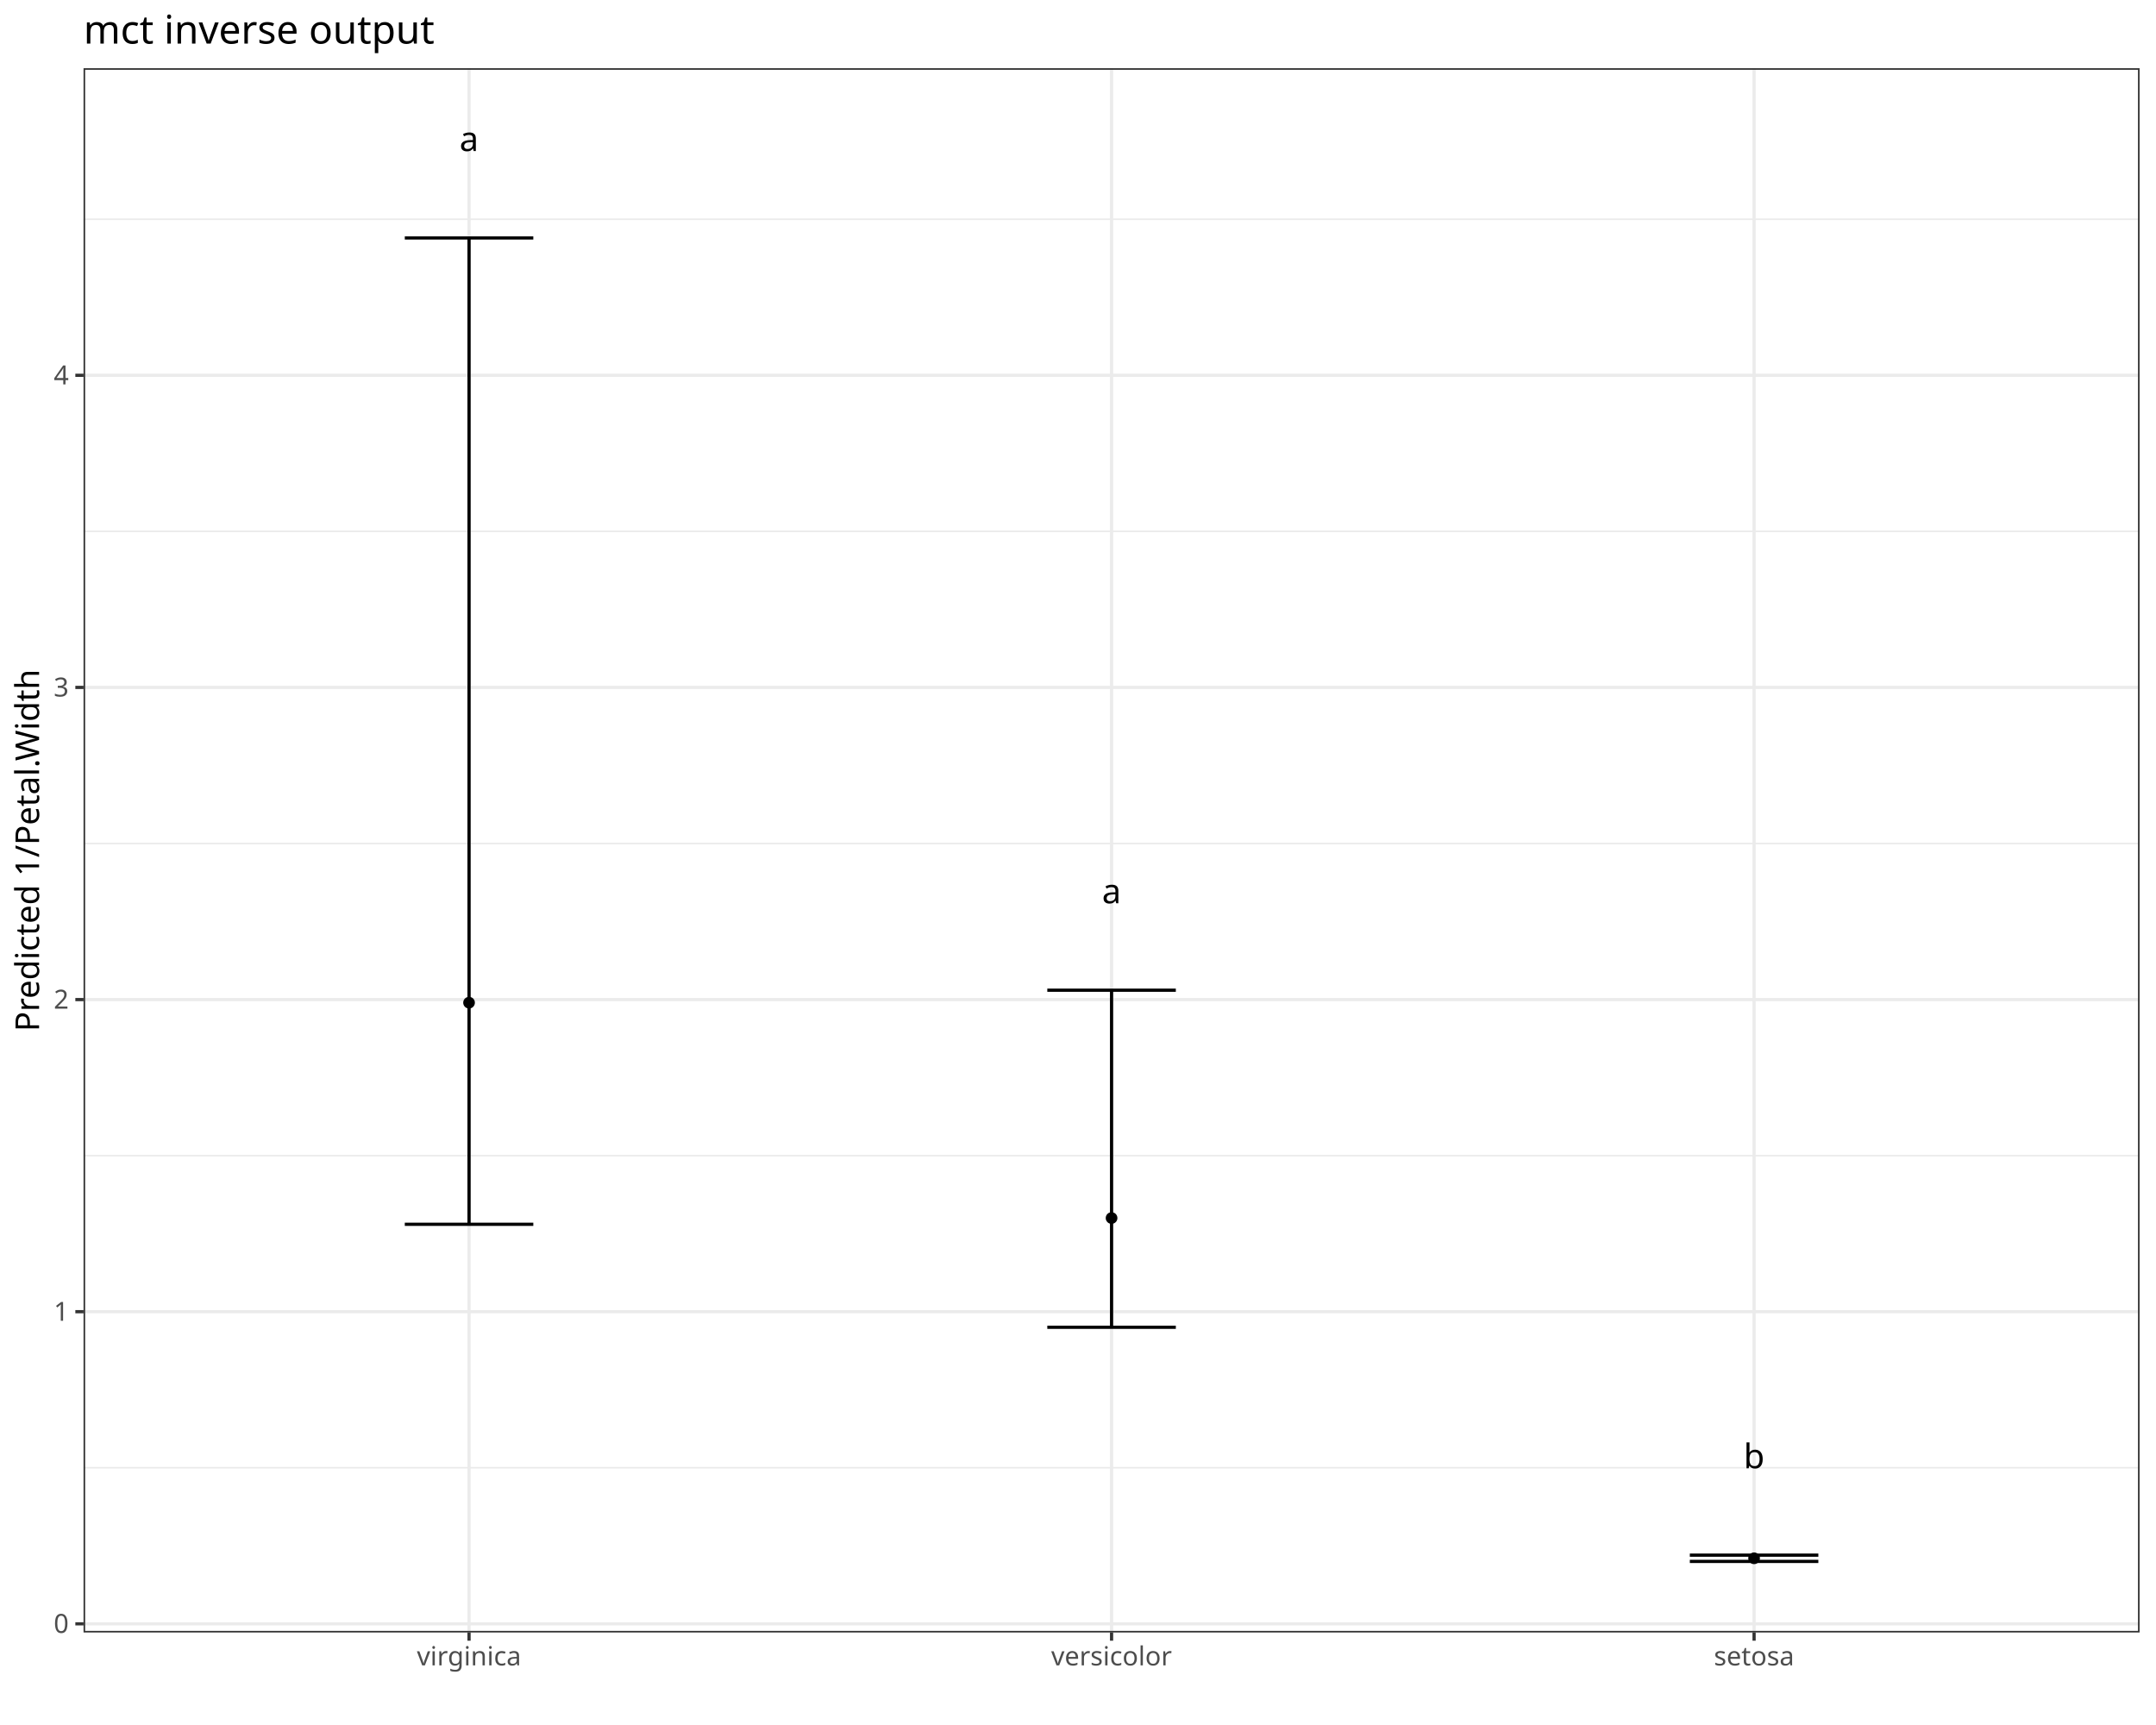
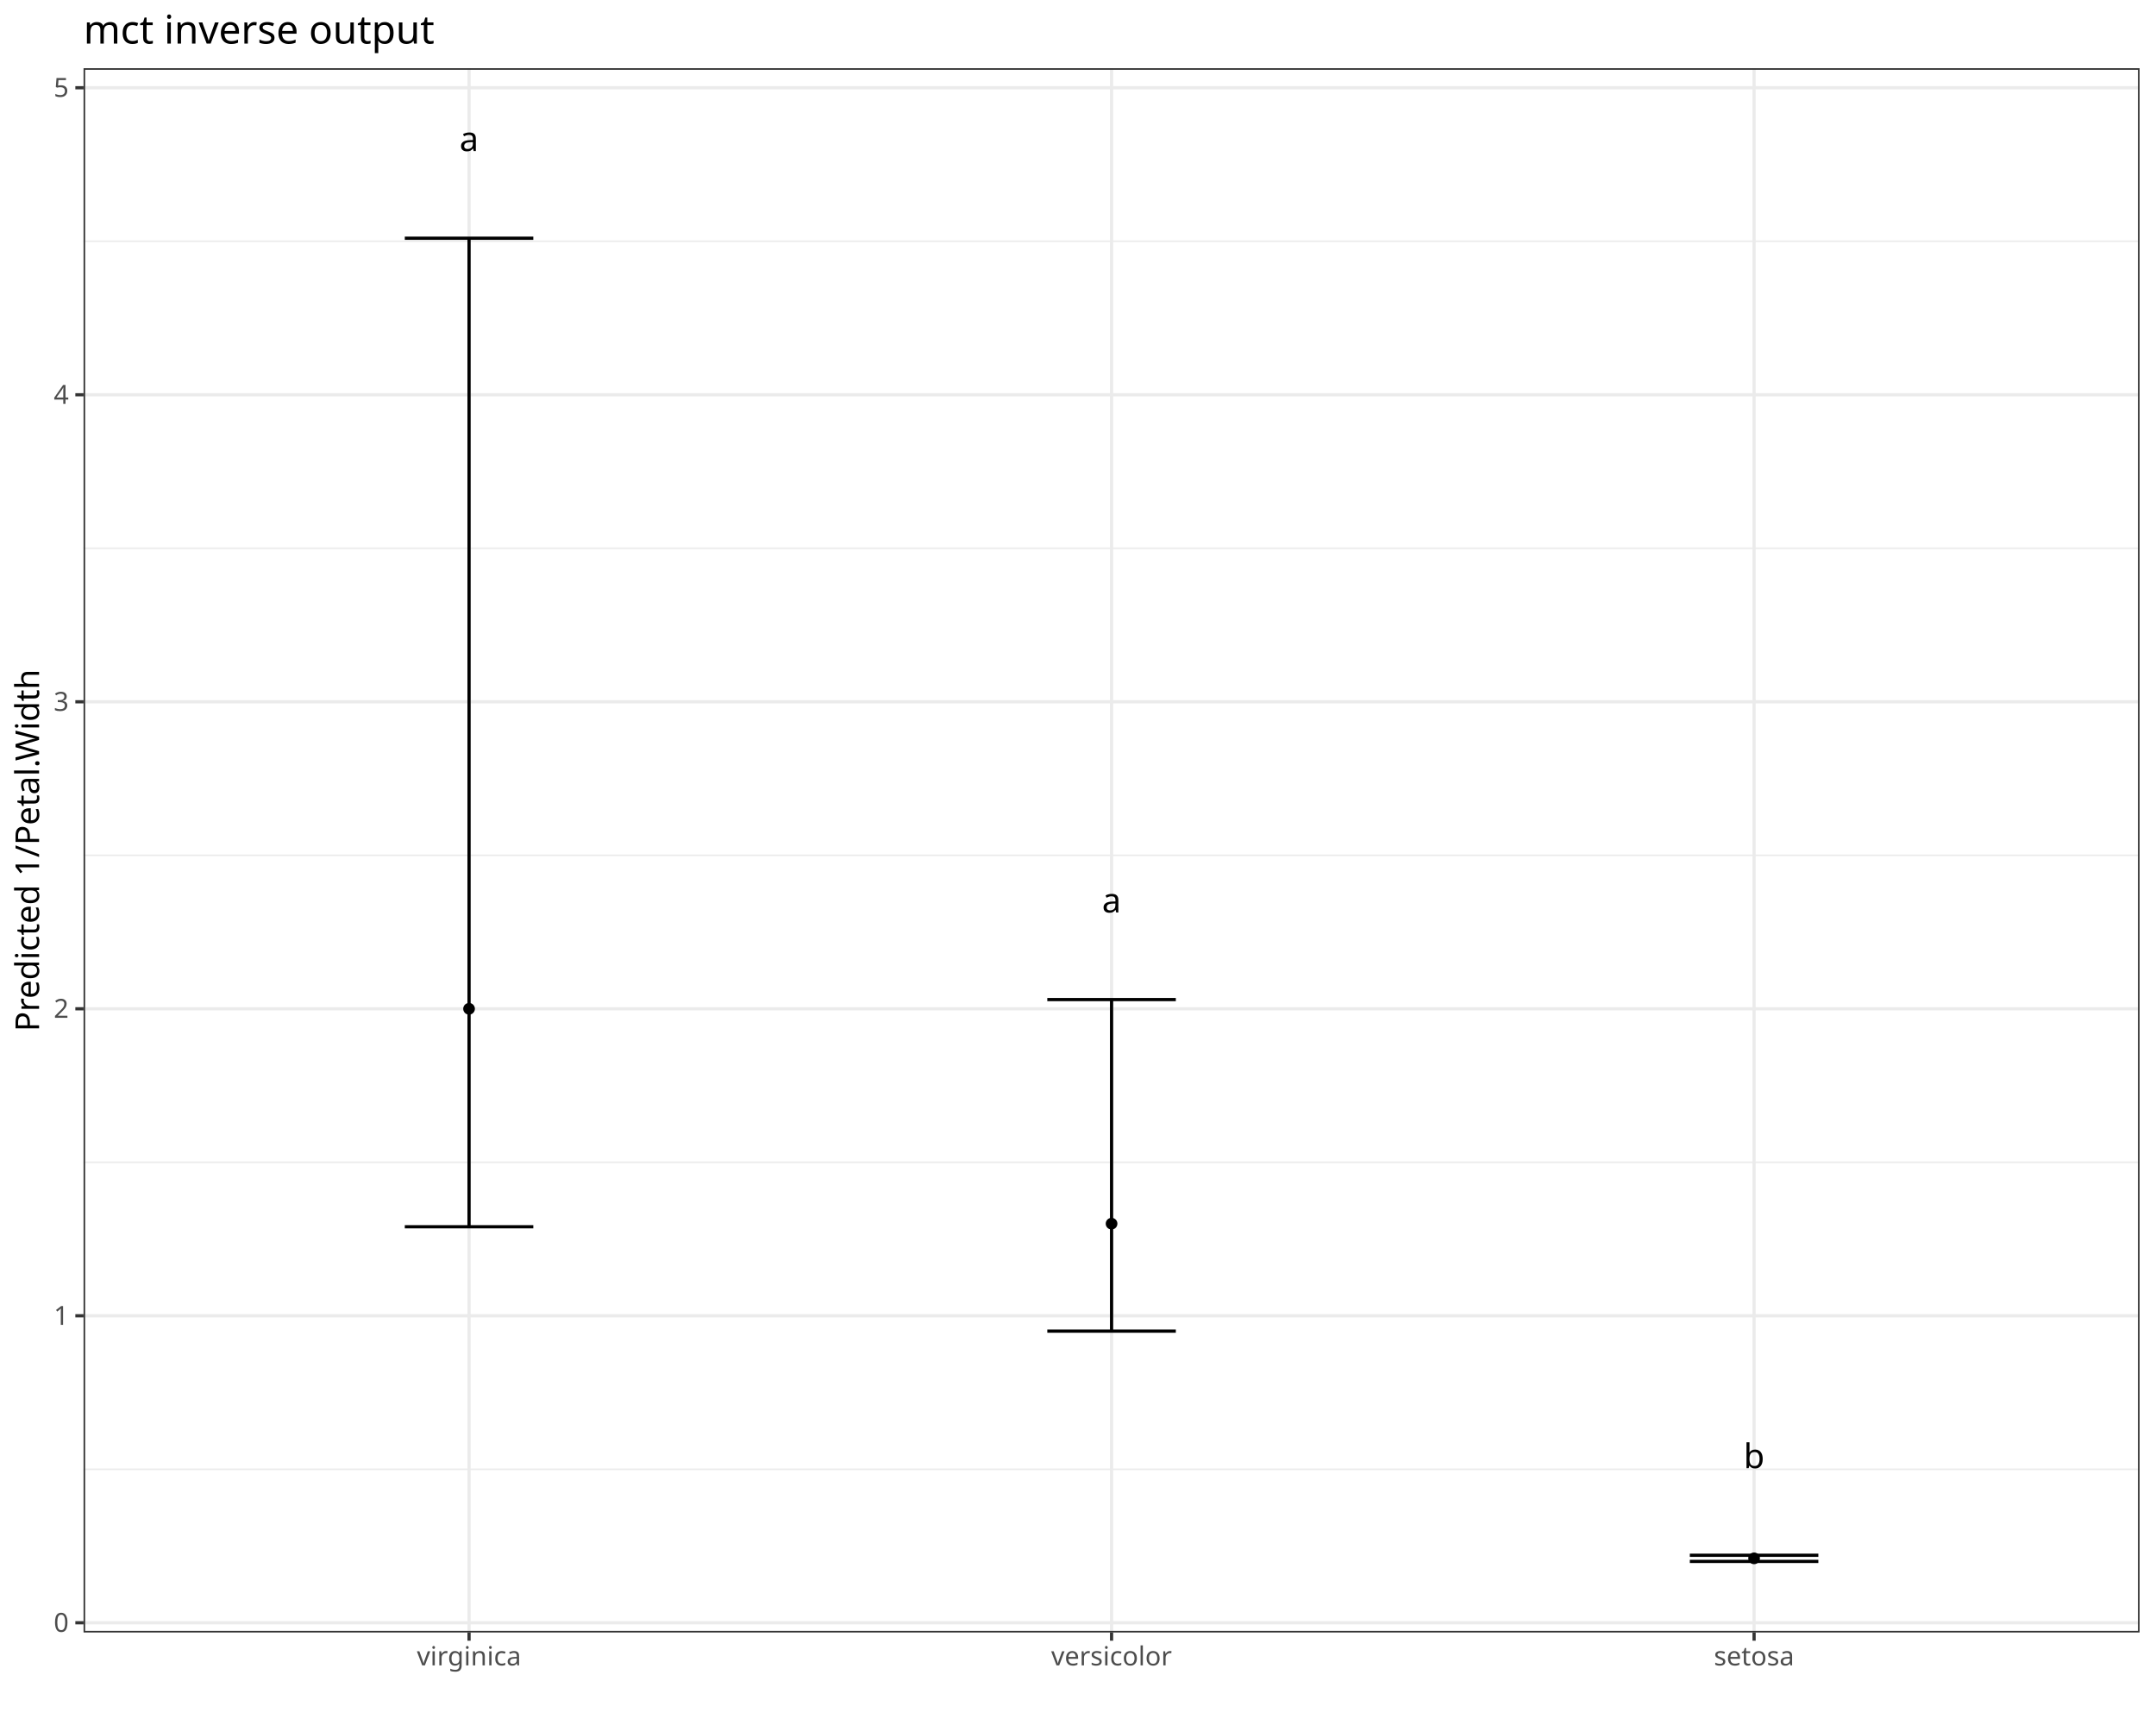
<svg xmlns="http://www.w3.org/2000/svg" class="svglite" data-engine-version="2.0" width="720.00pt" height="576.00pt" viewBox="0 0 720.00 576.00">
  <defs>
    <style type="text/css">
    .svglite line, .svglite polyline, .svglite polygon, .svglite path, .svglite rect, .svglite circle {
      fill: none;
      stroke: #000000;
      stroke-linecap: round;
      stroke-linejoin: round;
      stroke-miterlimit: 10.00;
    }
  </style>
  </defs>
  <rect width="100%" height="100%" style="stroke: none; fill: #FFFFFF;" />
  <defs>
    <clipPath id="cpMC4wMHw3MjAuMDB8MC4wMHw1NzYuMDA=">
      <rect x="0.00" y="0.00" width="720.00" height="576.00" />
    </clipPath>
  </defs>
  <g clip-path="url(#cpMC4wMHw3MjAuMDB8MC4wMHw1NzYuMDA=)">
    <rect x="0.00" y="0.00" width="720.00" height="576.00" style="stroke-width: 1.07; stroke: #FFFFFF; fill: #FFFFFF;" />
  </g>
  <defs>
    <clipPath id="cpMjcuOTB8NzE0LjUyfDIyLjc4fDU0NS4xMQ==">
      <rect x="27.90" y="22.78" width="686.62" height="522.33" />
    </clipPath>
  </defs>
  <g clip-path="url(#cpMjcuOTB8NzE0LjUyfDIyLjc4fDU0NS4xMQ==)">
    <rect x="27.90" y="22.78" width="686.62" height="522.33" style="stroke-width: 1.07; stroke: none; fill: #FFFFFF;" />
-     <polyline points="27.90,490.10 714.52,490.10 " style="stroke-width: 0.53; stroke: #EBEBEB; stroke-linecap: butt;" />
-     <polyline points="27.90,385.88 714.52,385.88 " style="stroke-width: 0.53; stroke: #EBEBEB; stroke-linecap: butt;" />
-     <polyline points="27.90,281.66 714.52,281.66 " style="stroke-width: 0.53; stroke: #EBEBEB; stroke-linecap: butt;" />
-     <polyline points="27.90,177.43 714.52,177.43 " style="stroke-width: 0.53; stroke: #EBEBEB; stroke-linecap: butt;" />
-     <polyline points="27.90,73.21 714.52,73.21 " style="stroke-width: 0.53; stroke: #EBEBEB; stroke-linecap: butt;" />
-     <polyline points="27.90,542.22 714.52,542.22 " style="stroke-width: 1.07; stroke: #EBEBEB; stroke-linecap: butt;" />
-     <polyline points="27.90,437.99 714.52,437.99 " style="stroke-width: 1.07; stroke: #EBEBEB; stroke-linecap: butt;" />
-     <polyline points="27.90,333.77 714.52,333.77 " style="stroke-width: 1.07; stroke: #EBEBEB; stroke-linecap: butt;" />
-     <polyline points="27.90,229.54 714.52,229.54 " style="stroke-width: 1.07; stroke: #EBEBEB; stroke-linecap: butt;" />
-     <polyline points="27.90,125.32 714.52,125.32 " style="stroke-width: 1.07; stroke: #EBEBEB; stroke-linecap: butt;" />
+     <polyline points="27.90,490.62 714.52,490.62 " style="stroke-width: 0.53; stroke: #EBEBEB; stroke-linecap: butt;" />
+     <polyline points="27.90,388.10 714.52,388.10 " style="stroke-width: 0.53; stroke: #EBEBEB; stroke-linecap: butt;" />
+     <polyline points="27.90,285.59 714.52,285.59 " style="stroke-width: 0.53; stroke: #EBEBEB; stroke-linecap: butt;" />
+     <polyline points="27.90,183.07 714.52,183.07 " style="stroke-width: 0.53; stroke: #EBEBEB; stroke-linecap: butt;" />
+     <polyline points="27.90,80.56 714.52,80.56 " style="stroke-width: 0.53; stroke: #EBEBEB; stroke-linecap: butt;" />
+     <polyline points="27.90,541.87 714.52,541.87 " style="stroke-width: 1.07; stroke: #EBEBEB; stroke-linecap: butt;" />
+     <polyline points="27.90,439.36 714.52,439.36 " style="stroke-width: 1.07; stroke: #EBEBEB; stroke-linecap: butt;" />
+     <polyline points="27.90,336.85 714.52,336.85 " style="stroke-width: 1.07; stroke: #EBEBEB; stroke-linecap: butt;" />
+     <polyline points="27.90,234.33 714.52,234.33 " style="stroke-width: 1.07; stroke: #EBEBEB; stroke-linecap: butt;" />
+     <polyline points="27.90,131.82 714.52,131.82 " style="stroke-width: 1.07; stroke: #EBEBEB; stroke-linecap: butt;" />
+     <polyline points="27.90,29.30 714.52,29.30 " style="stroke-width: 1.07; stroke: #EBEBEB; stroke-linecap: butt;" />
    <polyline points="156.64,545.11 156.64,22.78 " style="stroke-width: 1.07; stroke: #EBEBEB; stroke-linecap: butt;" />
    <polyline points="371.21,545.11 371.21,22.78 " style="stroke-width: 1.07; stroke: #EBEBEB; stroke-linecap: butt;" />
    <polyline points="585.78,545.11 585.78,22.78 " style="stroke-width: 1.07; stroke: #EBEBEB; stroke-linecap: butt;" />
-     <polyline points="135.18,408.81 178.10,408.81 " style="stroke-width: 1.07; stroke-linecap: butt;" />
-     <polyline points="156.64,408.81 156.64,79.46 " style="stroke-width: 1.07; stroke-linecap: butt;" />
-     <polyline points="135.18,79.46 178.10,79.46 " style="stroke-width: 1.07; stroke-linecap: butt;" />
-     <polyline points="349.75,443.20 392.67,443.20 " style="stroke-width: 1.07; stroke-linecap: butt;" />
-     <polyline points="371.21,443.20 371.21,330.64 " style="stroke-width: 1.07; stroke-linecap: butt;" />
-     <polyline points="349.75,330.64 392.67,330.64 " style="stroke-width: 1.07; stroke-linecap: butt;" />
+     <polyline points="135.18,409.63 178.10,409.63 " style="stroke-width: 1.07; stroke-linecap: butt;" />
+     <polyline points="156.64,409.63 156.64,79.54 " style="stroke-width: 1.07; stroke-linecap: butt;" />
+     <polyline points="135.18,79.54 178.10,79.54 " style="stroke-width: 1.07; stroke-linecap: butt;" />
+     <polyline points="349.75,444.48 392.67,444.48 " style="stroke-width: 1.07; stroke-linecap: butt;" />
+     <polyline points="371.21,444.48 371.21,333.77 " style="stroke-width: 1.07; stroke-linecap: butt;" />
+     <polyline points="349.75,333.77 392.67,333.77 " style="stroke-width: 1.07; stroke-linecap: butt;" />
    <polyline points="564.32,521.37 607.24,521.37 " style="stroke-width: 1.07; stroke-linecap: butt;" />
-     <polyline points="585.78,521.37 585.78,519.29 " style="stroke-width: 1.07; stroke-linecap: butt;" />
-     <polyline points="564.32,519.29 607.24,519.29 " style="stroke-width: 1.07; stroke-linecap: butt;" />
+     <polyline points="585.78,521.37 585.78,519.32 " style="stroke-width: 1.07; stroke-linecap: butt;" />
+     <polyline points="564.32,519.32 607.24,519.32 " style="stroke-width: 1.07; stroke-linecap: butt;" />
    <text x="156.64" y="50.44" text-anchor="middle" style="font-size: 11.38px; font-family: sans;" textLength="6.33px" lengthAdjust="spacingAndGlyphs">a</text>
-     <text x="371.21" y="301.62" text-anchor="middle" style="font-size: 11.38px; font-family: sans;" textLength="6.33px" lengthAdjust="spacingAndGlyphs">a</text>
-     <text x="585.78" y="490.27" text-anchor="middle" style="font-size: 11.38px; font-family: sans;" textLength="6.33px" lengthAdjust="spacingAndGlyphs">b</text>
-     <circle cx="156.64" cy="334.81" r="1.95" style="stroke-width: 0.71; stroke: none; fill: #000000;" />
-     <circle cx="371.21" cy="406.72" r="1.95" style="stroke-width: 0.71; stroke: none; fill: #000000;" />
-     <circle cx="585.78" cy="520.33" r="1.95" style="stroke-width: 0.71; stroke: none; fill: #000000;" />
+     <text x="371.21" y="304.68" text-anchor="middle" style="font-size: 11.38px; font-family: sans;" textLength="6.33px" lengthAdjust="spacingAndGlyphs">a</text>
+     <text x="585.78" y="490.23" text-anchor="middle" style="font-size: 11.38px; font-family: sans;" textLength="6.33px" lengthAdjust="spacingAndGlyphs">b</text>
+     <circle cx="156.64" cy="336.85" r="1.95" style="stroke-width: 0.71; stroke: none; fill: #000000;" />
+     <circle cx="371.21" cy="408.60" r="1.95" style="stroke-width: 0.71; stroke: none; fill: #000000;" />
+     <circle cx="585.78" cy="520.35" r="1.95" style="stroke-width: 0.71; stroke: none; fill: #000000;" />
    <rect x="27.90" y="22.78" width="686.62" height="522.33" style="stroke-width: 1.07; stroke: #333333;" />
  </g>
  <g clip-path="url(#cpMC4wMHw3MjAuMDB8MC4wMHw1NzYuMDA=)">
-     <text x="22.97" y="545.24" text-anchor="end" style="font-size: 8.80px; fill: #4D4D4D; font-family: sans;" textLength="4.89px" lengthAdjust="spacingAndGlyphs">0</text>
-     <text x="22.97" y="441.02" text-anchor="end" style="font-size: 8.80px; fill: #4D4D4D; font-family: sans;" textLength="4.89px" lengthAdjust="spacingAndGlyphs">1</text>
-     <text x="22.97" y="336.80" text-anchor="end" style="font-size: 8.80px; fill: #4D4D4D; font-family: sans;" textLength="4.89px" lengthAdjust="spacingAndGlyphs">2</text>
-     <text x="22.97" y="232.57" text-anchor="end" style="font-size: 8.80px; fill: #4D4D4D; font-family: sans;" textLength="4.89px" lengthAdjust="spacingAndGlyphs">3</text>
-     <text x="22.97" y="128.35" text-anchor="end" style="font-size: 8.80px; fill: #4D4D4D; font-family: sans;" textLength="4.89px" lengthAdjust="spacingAndGlyphs">4</text>
-     <polyline points="25.16,542.22 27.90,542.22 " style="stroke-width: 1.07; stroke: #333333; stroke-linecap: butt;" />
-     <polyline points="25.16,437.99 27.90,437.99 " style="stroke-width: 1.07; stroke: #333333; stroke-linecap: butt;" />
-     <polyline points="25.16,333.77 27.90,333.77 " style="stroke-width: 1.07; stroke: #333333; stroke-linecap: butt;" />
-     <polyline points="25.16,229.54 27.90,229.54 " style="stroke-width: 1.07; stroke: #333333; stroke-linecap: butt;" />
-     <polyline points="25.16,125.32 27.90,125.32 " style="stroke-width: 1.07; stroke: #333333; stroke-linecap: butt;" />
+     <text x="22.97" y="544.90" text-anchor="end" style="font-size: 8.80px; fill: #4D4D4D; font-family: sans;" textLength="4.89px" lengthAdjust="spacingAndGlyphs">0</text>
+     <text x="22.97" y="442.39" text-anchor="end" style="font-size: 8.80px; fill: #4D4D4D; font-family: sans;" textLength="4.89px" lengthAdjust="spacingAndGlyphs">1</text>
+     <text x="22.97" y="339.87" text-anchor="end" style="font-size: 8.80px; fill: #4D4D4D; font-family: sans;" textLength="4.89px" lengthAdjust="spacingAndGlyphs">2</text>
+     <text x="22.97" y="237.36" text-anchor="end" style="font-size: 8.80px; fill: #4D4D4D; font-family: sans;" textLength="4.89px" lengthAdjust="spacingAndGlyphs">3</text>
+     <text x="22.97" y="134.85" text-anchor="end" style="font-size: 8.80px; fill: #4D4D4D; font-family: sans;" textLength="4.89px" lengthAdjust="spacingAndGlyphs">4</text>
+     <text x="22.97" y="32.33" text-anchor="end" style="font-size: 8.80px; fill: #4D4D4D; font-family: sans;" textLength="4.89px" lengthAdjust="spacingAndGlyphs">5</text>
+     <polyline points="25.16,541.87 27.90,541.87 " style="stroke-width: 1.07; stroke: #333333; stroke-linecap: butt;" />
+     <polyline points="25.16,439.36 27.90,439.36 " style="stroke-width: 1.07; stroke: #333333; stroke-linecap: butt;" />
+     <polyline points="25.16,336.85 27.90,336.85 " style="stroke-width: 1.07; stroke: #333333; stroke-linecap: butt;" />
+     <polyline points="25.16,234.33 27.90,234.33 " style="stroke-width: 1.07; stroke: #333333; stroke-linecap: butt;" />
+     <polyline points="25.16,131.82 27.90,131.82 " style="stroke-width: 1.07; stroke: #333333; stroke-linecap: butt;" />
+     <polyline points="25.16,29.30 27.90,29.30 " style="stroke-width: 1.07; stroke: #333333; stroke-linecap: butt;" />
    <polyline points="156.64,547.85 156.64,545.11 " style="stroke-width: 1.07; stroke: #333333; stroke-linecap: butt;" />
    <polyline points="371.21,547.85 371.21,545.11 " style="stroke-width: 1.07; stroke: #333333; stroke-linecap: butt;" />
    <polyline points="585.78,547.85 585.78,545.11 " style="stroke-width: 1.07; stroke: #333333; stroke-linecap: butt;" />
    <text x="156.64" y="556.10" text-anchor="middle" style="font-size: 8.80px; fill: #4D4D4D; font-family: sans;" textLength="32.28px" lengthAdjust="spacingAndGlyphs">virginica</text>
    <text x="371.21" y="556.10" text-anchor="middle" style="font-size: 8.80px; fill: #4D4D4D; font-family: sans;" textLength="37.66px" lengthAdjust="spacingAndGlyphs">versicolor</text>
    <text x="585.78" y="556.10" text-anchor="middle" style="font-size: 8.80px; fill: #4D4D4D; font-family: sans;" textLength="25.94px" lengthAdjust="spacingAndGlyphs">setosa</text>
    <text transform="translate(13.05,283.95) rotate(-90)" text-anchor="middle" style="font-size: 11.00px; font-family: sans;" textLength="114.95px" lengthAdjust="spacingAndGlyphs">Predicted 1/Petal.Width</text>
    <text x="27.90" y="14.56" style="font-size: 13.20px; font-family: sans;" textLength="107.87px" lengthAdjust="spacingAndGlyphs">mct inverse output</text>
  </g>
</svg>
